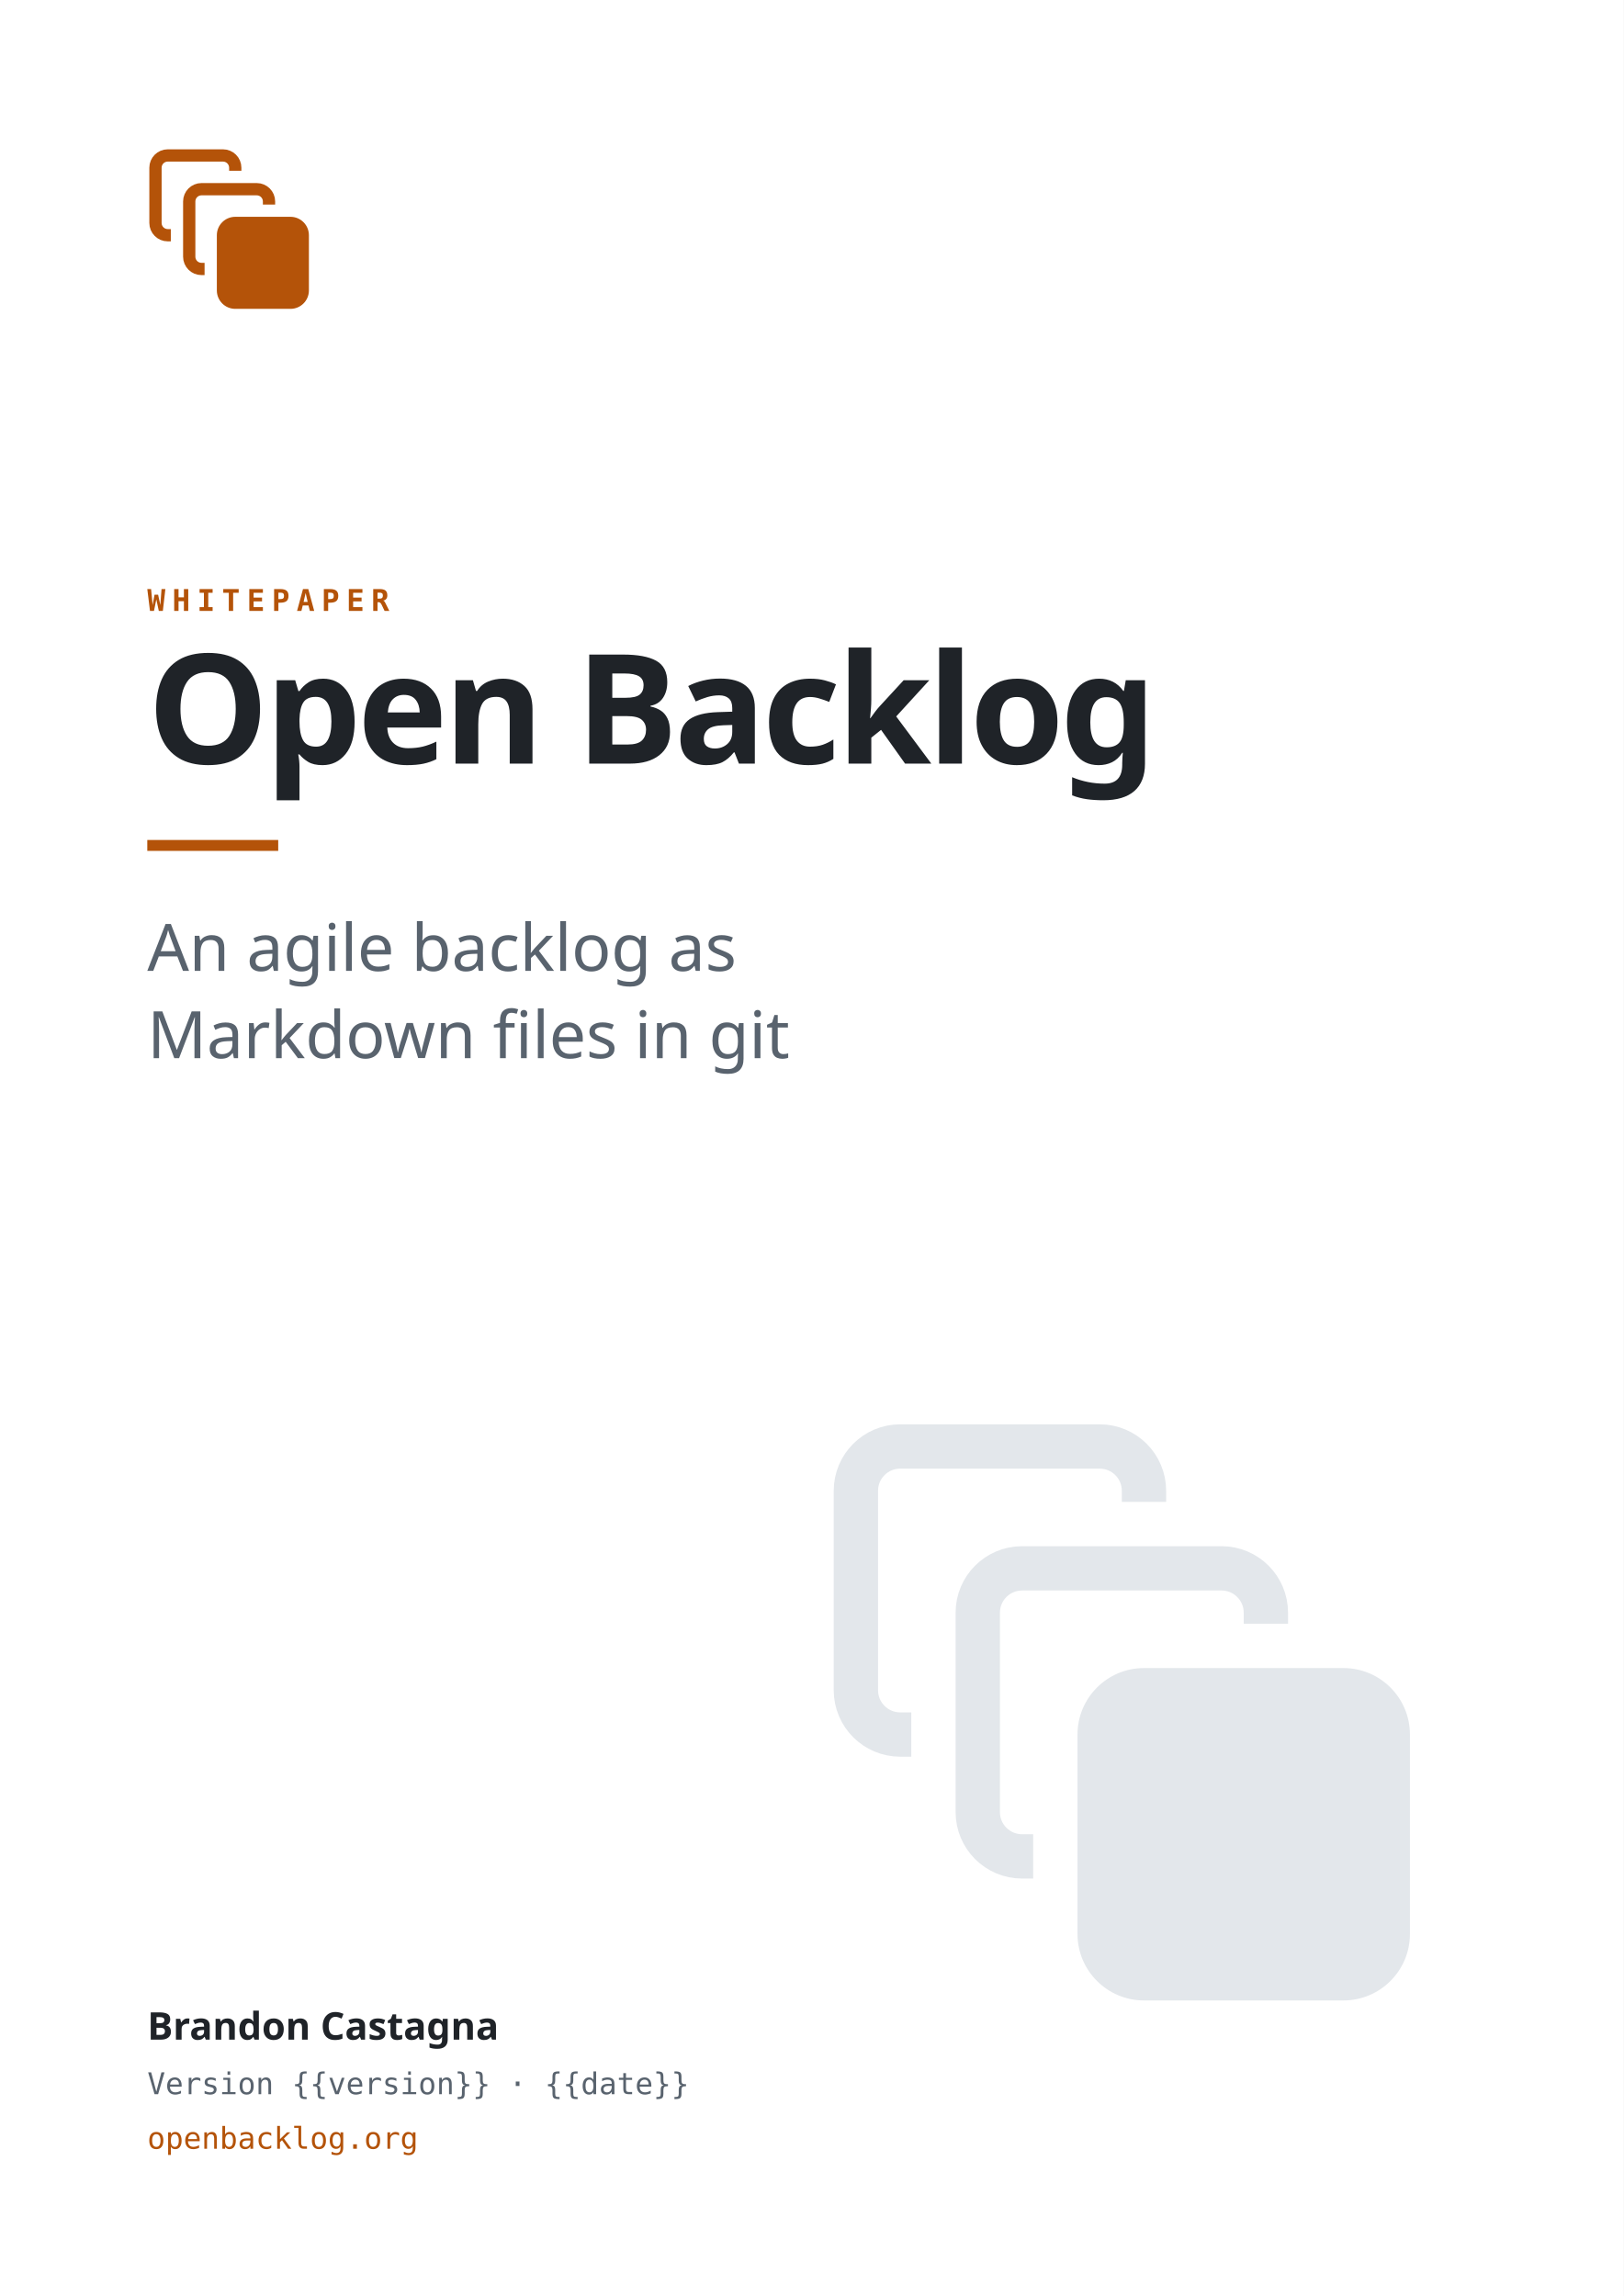
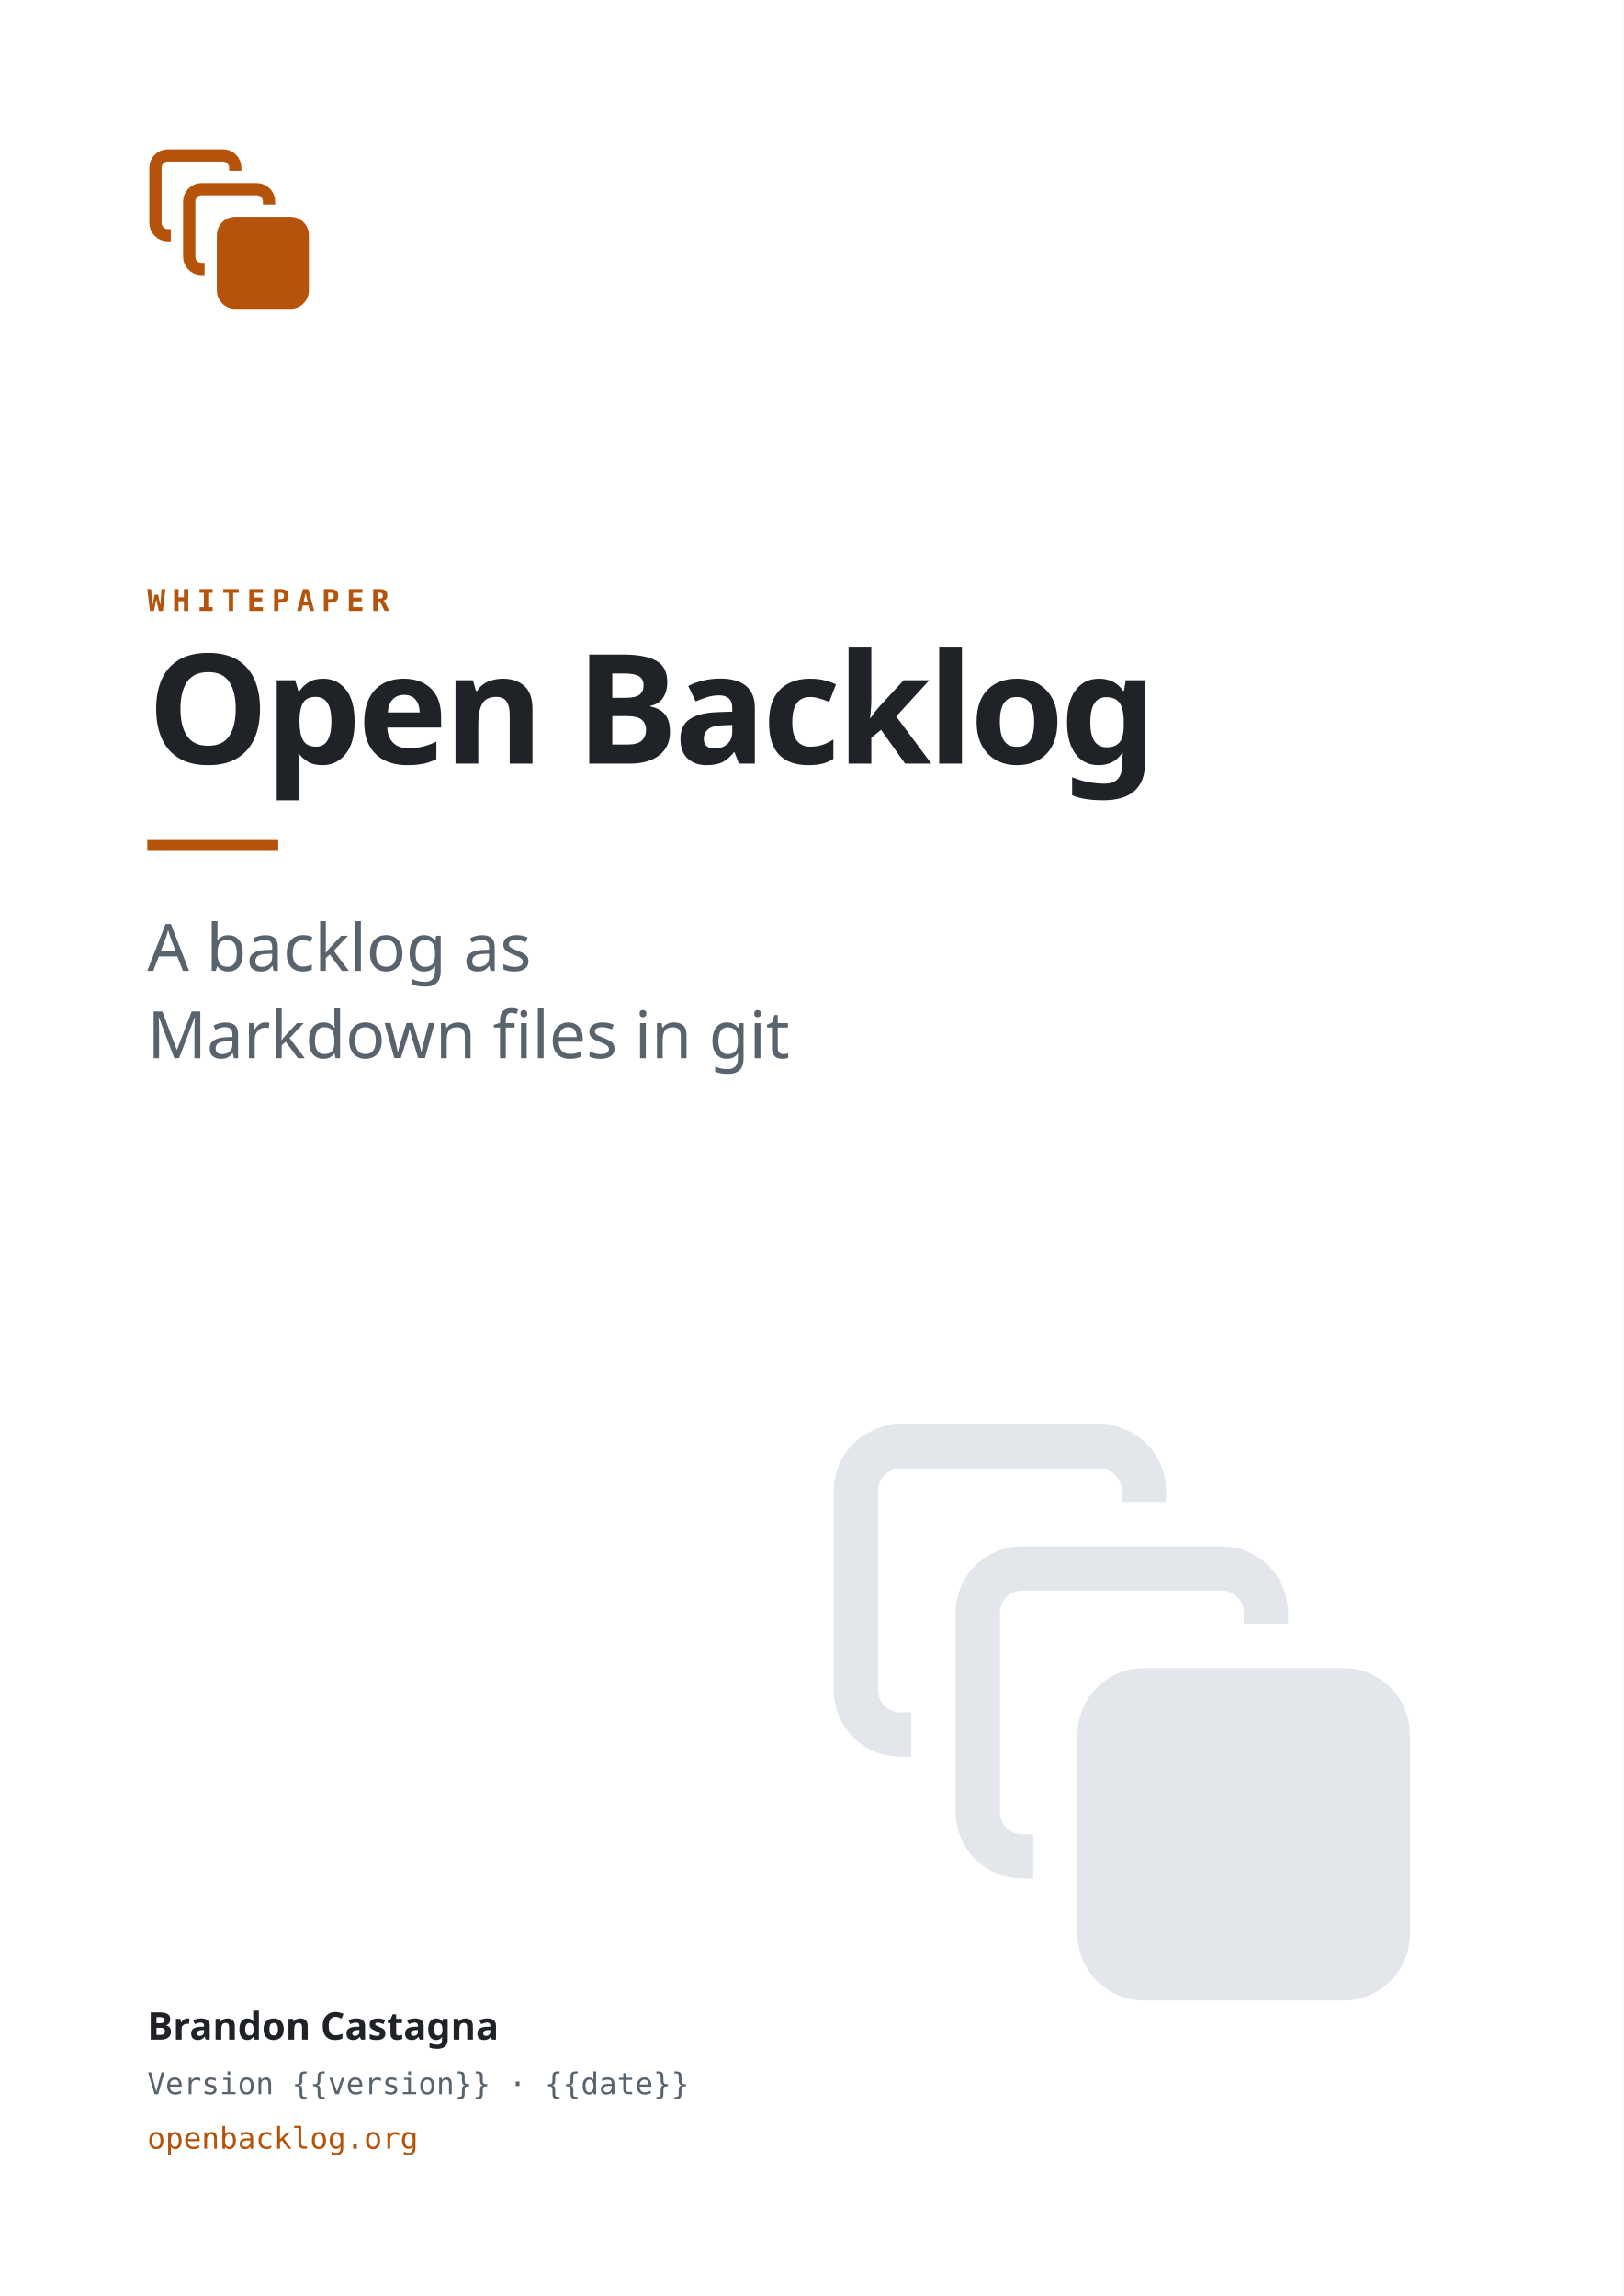
<svg xmlns="http://www.w3.org/2000/svg" width="595.28pt" height="841.89pt" viewBox="0 0 595.28 841.89">
  <rect width="595.28" height="841.89" fill="#ffffff" />
  <g color="#e3e7eb" transform="translate(281.28 497.89) scale(4.0625)">
    <rect x="8" y="8" width="26" height="26" rx="4" fill="none" stroke="currentColor" stroke-width="4" />
    <rect x="13" y="13" width="38" height="38" rx="9" fill="#ffffff" />
    <rect x="19" y="19" width="26" height="26" rx="4" fill="none" stroke="currentColor" stroke-width="4" />
    <rect x="24" y="24" width="38" height="38" rx="9" fill="#ffffff" />
    <rect x="28" y="28" width="30" height="30" rx="6" fill="currentColor" />
  </g>
  <g color="#b45309" transform="translate(48 48) scale(1.125)">
    <rect x="8" y="8" width="26" height="26" rx="4" fill="none" stroke="currentColor" stroke-width="4" />
    <rect x="13" y="13" width="38" height="38" rx="9" fill="#ffffff" />
    <rect x="19" y="19" width="26" height="26" rx="4" fill="none" stroke="currentColor" stroke-width="4" />
    <rect x="24" y="24" width="38" height="38" rx="9" fill="#ffffff" />
    <rect x="28" y="28" width="30" height="30" rx="6" fill="currentColor" />
  </g>
  <rect x="54" y="308" width="48" height="4" fill="#b45309" />
  <text x="54" y="224" font-family="'IBM Plex Mono', monospace" font-size="11" font-weight="700" fill="#b45309" letter-spacing="2.5">WHITEPAPER</text>
  <text x="54" y="280" font-family="'IBM Plex Sans', sans-serif" font-size="56" font-weight="700" fill="#1f2328" letter-spacing="-1.5">Open Backlog</text>
-   <text x="54" y="356" font-family="'IBM Plex Sans', sans-serif" font-size="24" font-weight="400" fill="#59636e">An agile backlog as</text>
+   <text x="54" y="356" font-family="'IBM Plex Sans', sans-serif" font-size="24" font-weight="400" fill="#59636e">A backlog as</text>
  <text x="54" y="388" font-family="'IBM Plex Sans', sans-serif" font-size="24" font-weight="400" fill="#59636e">Markdown files in git</text>
  <text x="54" y="747.89" font-family="'IBM Plex Sans', sans-serif" font-size="14" font-weight="700" fill="#1f2328">Brandon Castagna</text>
  <text x="54" y="767.89" font-family="'IBM Plex Mono', monospace" font-size="11" font-weight="400" fill="#59636e">Version {{version}} · {{date}}</text>
  <text x="54" y="787.89" font-family="'IBM Plex Mono', monospace" font-size="11" font-weight="400" fill="#b45309">openbacklog.org</text>
</svg>
